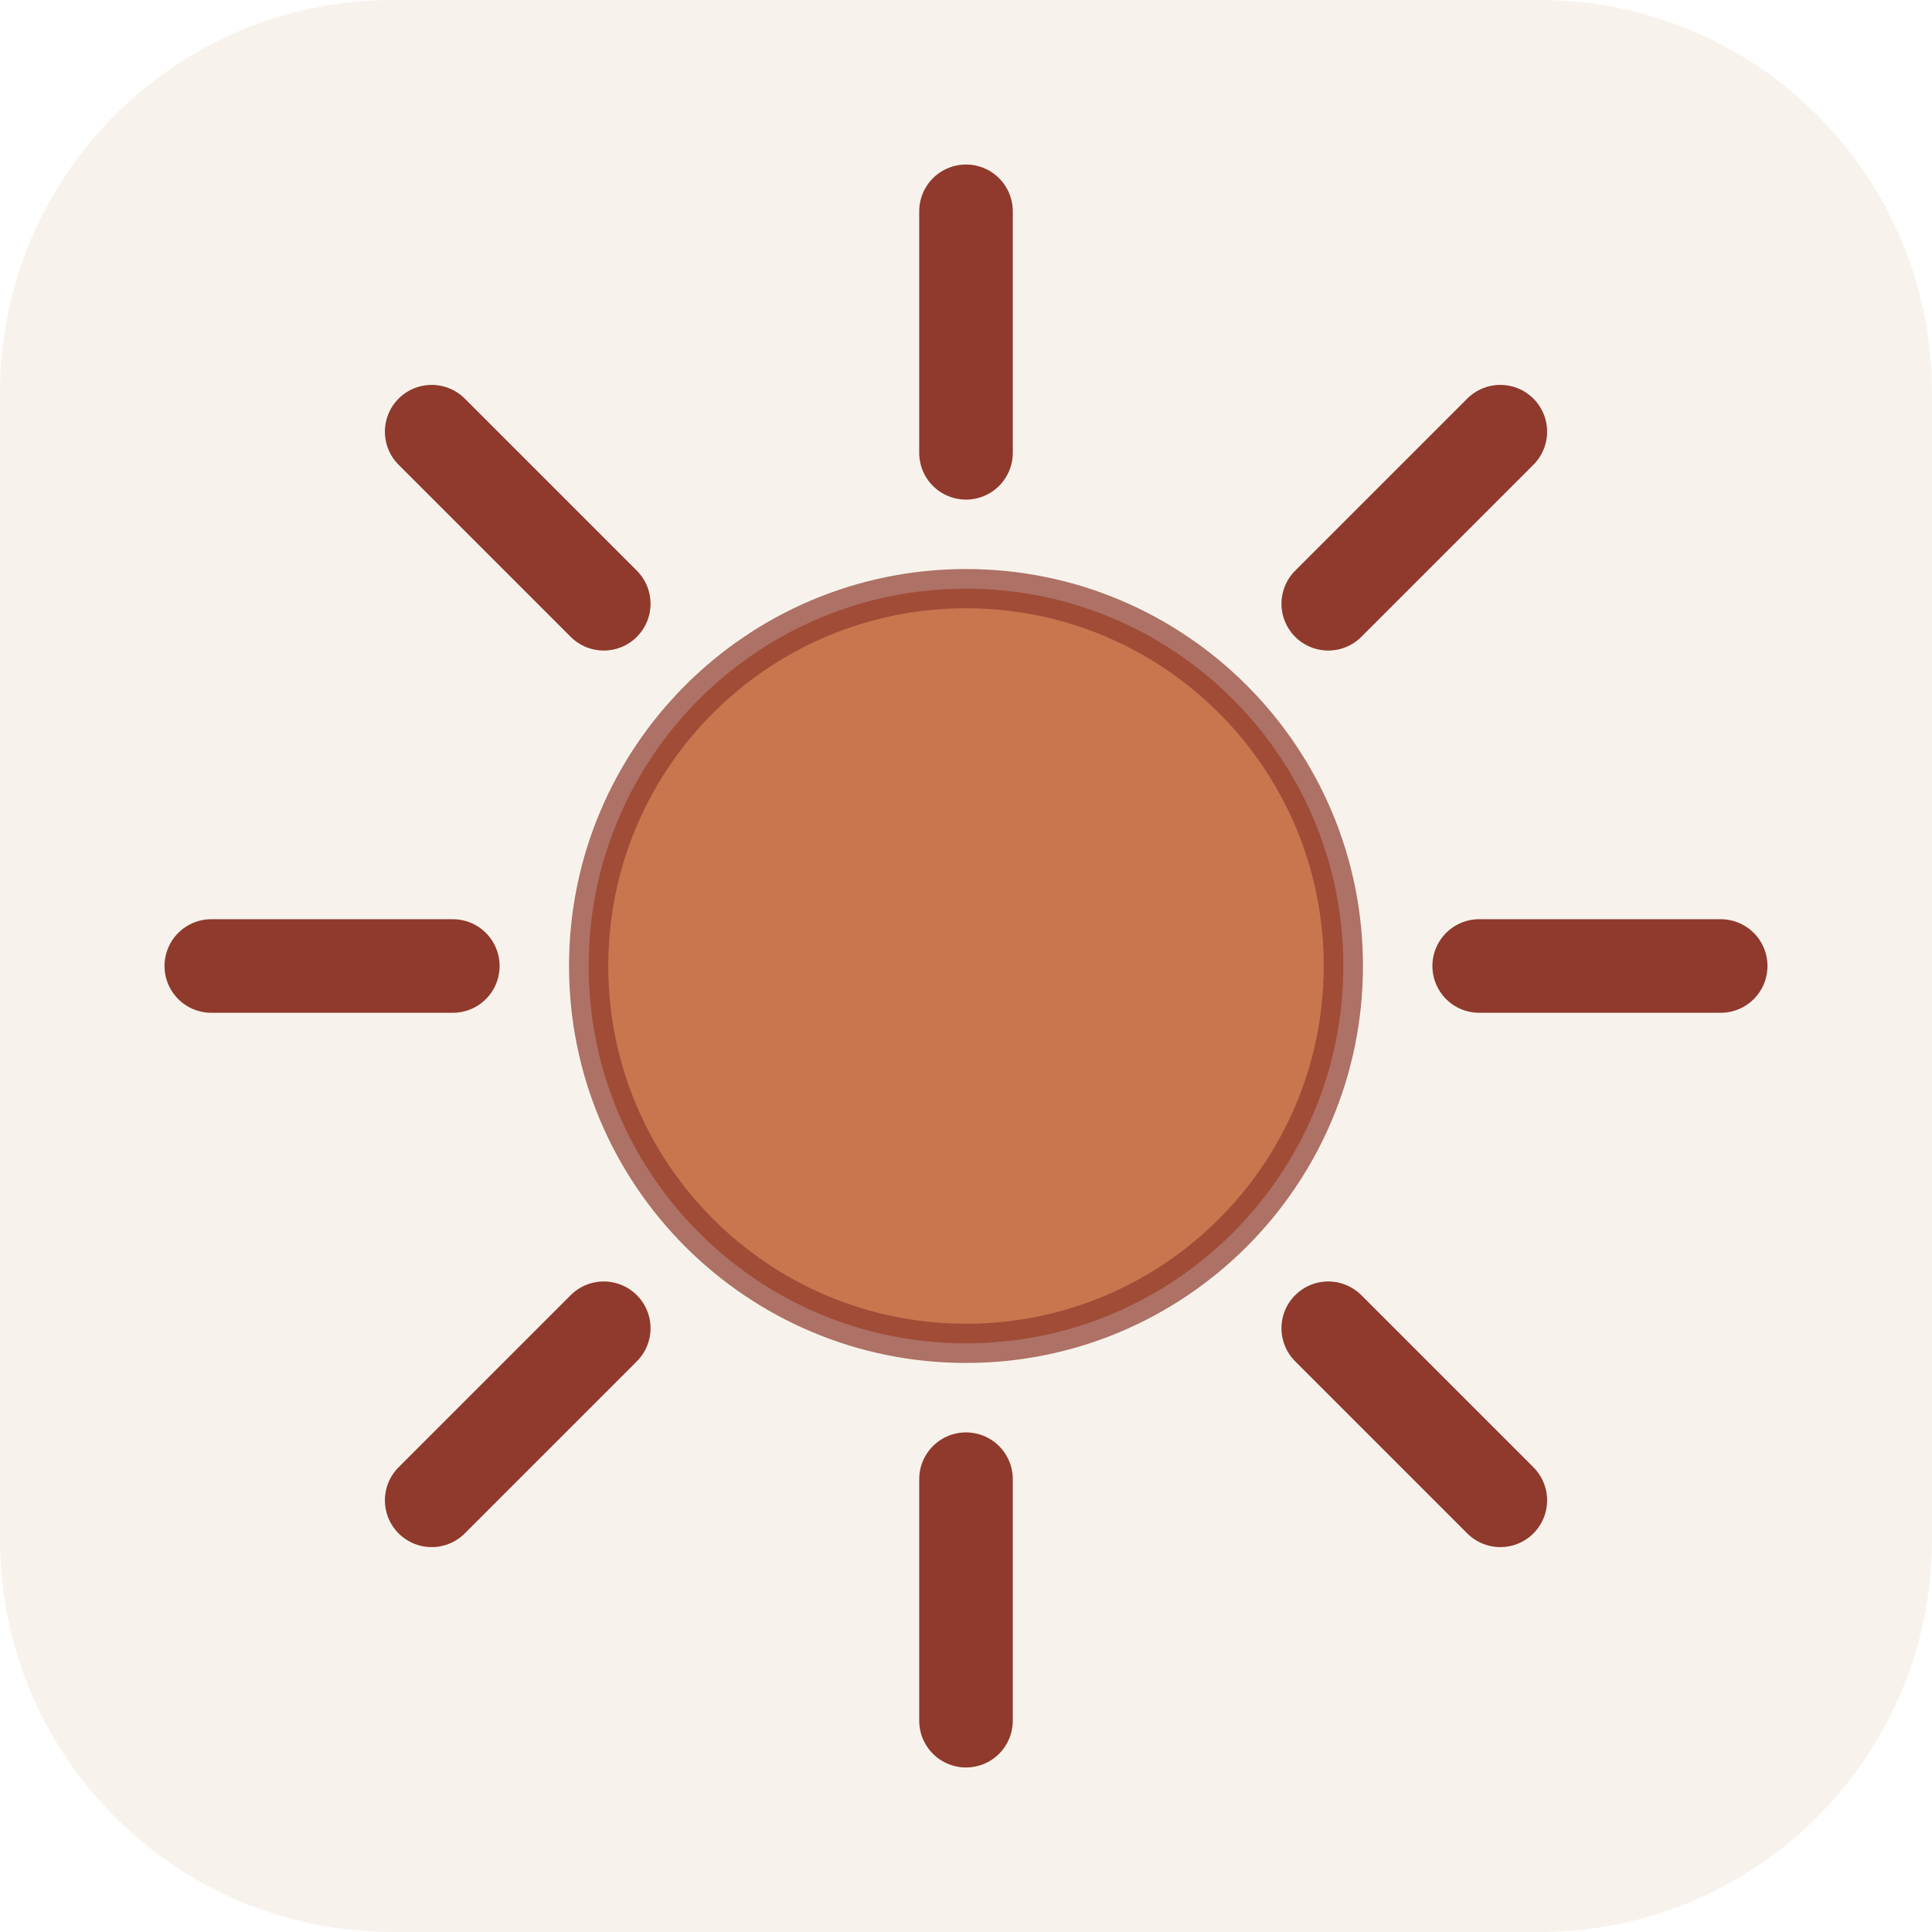
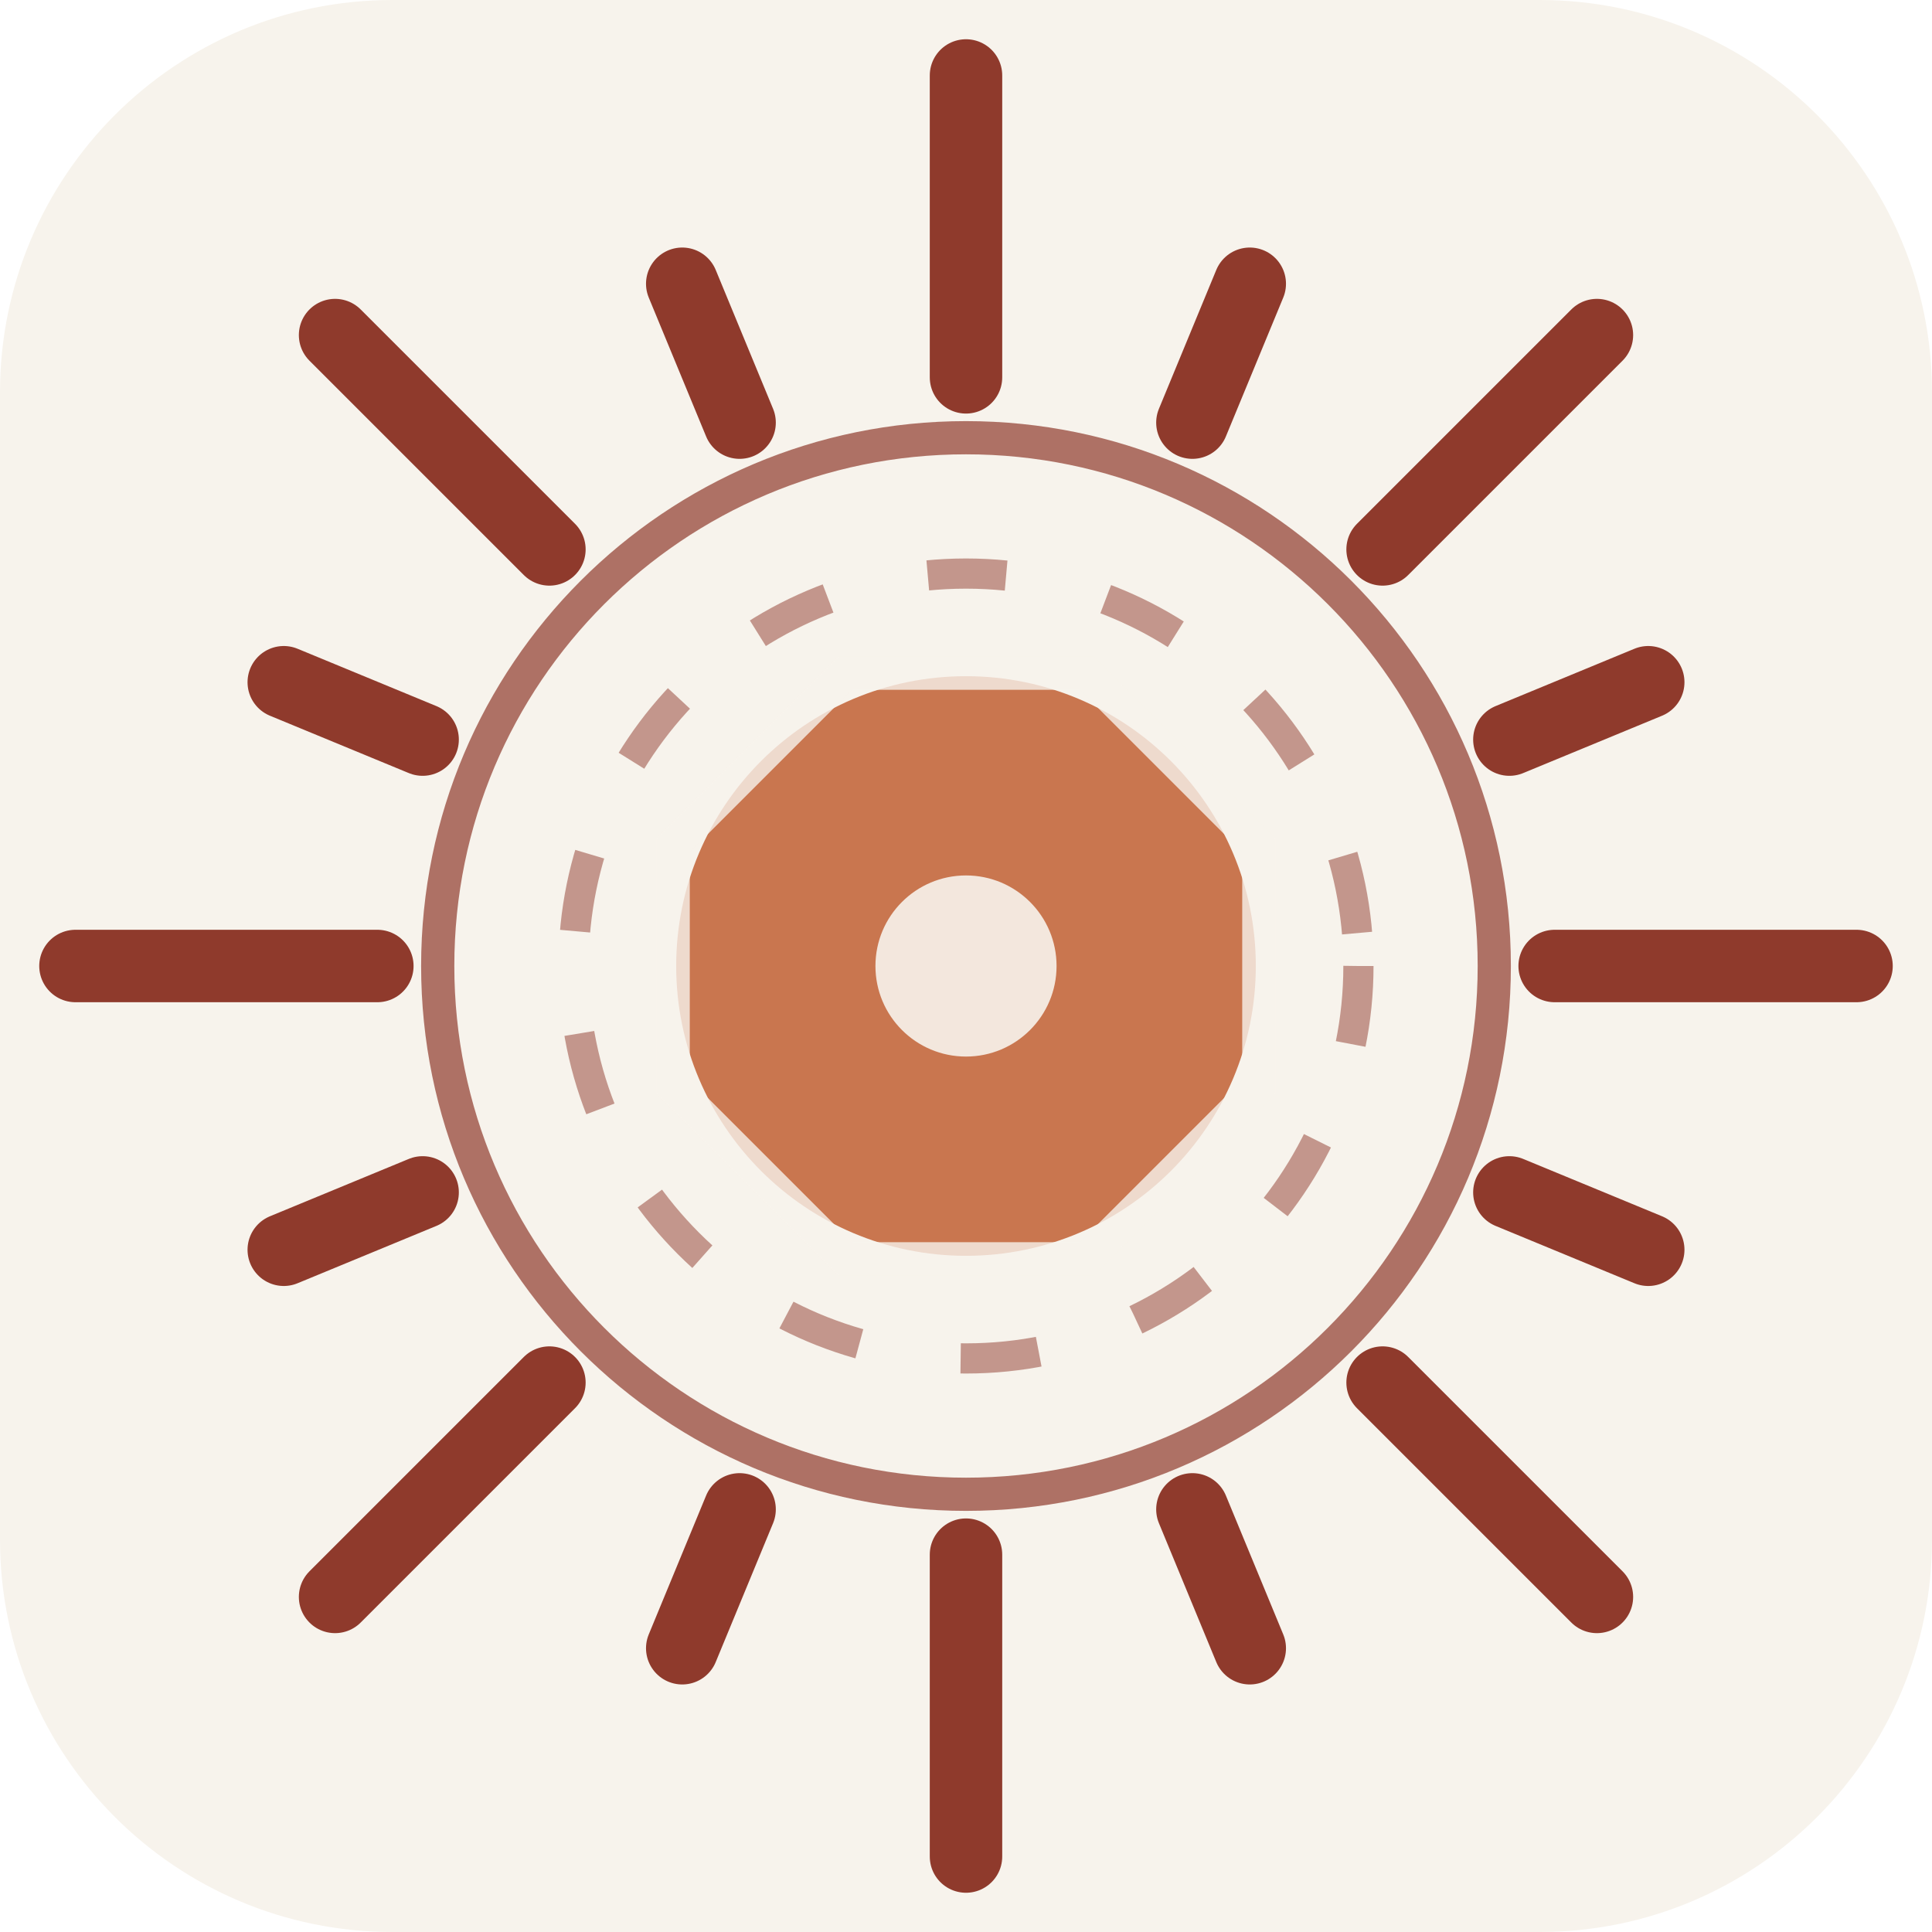
<svg xmlns="http://www.w3.org/2000/svg" viewBox="0 0 64 64" role="img" aria-label="幻想星图会客厅">
  <rect width="64" height="64" rx="13" fill="#f7f3ec" />
-   <g stroke="#8f3a2c" stroke-width="3.1" stroke-linecap="round">
-     <line x1="32" y1="15" x2="32" y2="7" />
-     <line x1="44" y1="20" x2="49.7" y2="14.3" />
-     <line x1="49" y1="32" x2="57" y2="32" />
-     <line x1="44" y1="44" x2="49.7" y2="49.7" />
-     <line x1="32" y1="49" x2="32" y2="57" />
-     <line x1="20" y1="44" x2="14.3" y2="49.7" />
-     <line x1="15" y1="32" x2="7" y2="32" />
-     <line x1="20" y1="20" x2="14.3" y2="14.3" />
+   <g stroke="#8f3a2c" stroke-width="2.4" stroke-linecap="round">
+     <line x1="51.5" y1="32.0" x2="61.5" y2="32.0" />
+     <line x1="50.0" y1="39.5" x2="54.6" y2="41.4" />
+     <line x1="45.8" y1="45.8" x2="52.9" y2="52.9" />
+     <line x1="39.5" y1="50.0" x2="41.4" y2="54.6" />
+     <line x1="32.0" y1="51.5" x2="32.0" y2="61.5" />
+     <line x1="24.5" y1="50.0" x2="22.6" y2="54.6" />
+     <line x1="18.2" y1="45.8" x2="11.1" y2="52.9" />
+     <line x1="14.0" y1="39.5" x2="9.4" y2="41.4" />
+     <line x1="12.5" y1="32.0" x2="2.5" y2="32.0" />
+     <line x1="14.0" y1="24.5" x2="9.4" y2="22.6" />
+     <line x1="18.2" y1="18.2" x2="11.1" y2="11.1" />
+     <line x1="24.5" y1="14.0" x2="22.6" y2="9.4" />
+     <line x1="32.0" y1="12.5" x2="32.0" y2="2.5" />
+     <line x1="39.5" y1="14.0" x2="41.4" y2="9.4" />
+     <line x1="45.8" y1="18.2" x2="52.9" y2="11.1" />
+     <line x1="50.0" y1="24.5" x2="54.6" y2="22.6" />
  </g>
-   <circle cx="32" cy="32" r="12.5" fill="#c9764f" />
-   <circle cx="32" cy="32" r="12.5" fill="none" stroke="#8f3a2c" stroke-width="1.3" opacity=".7" />
+   <circle cx="32" cy="32" r="17.5" fill="none" stroke="#8f3a2c" stroke-width="1.1" opacity=".7" />
+   <circle cx="32" cy="32" r="13" fill="none" stroke="#8f3a2c" stroke-width="1" opacity=".5" stroke-dasharray="2.6 3.4" />
+   <circle cx="32" cy="32" r="9.6" fill="#c9764f" />
+   <polygon points="41.7 36.0 36.0 41.7 28.0 41.7 22.3 36.0 22.3 28.0 28.0 22.3 36.0 22.3 41.7 28.0" fill="none" stroke="#f7f3ec" stroke-width="1.1" opacity=".8" />
+   <circle cx="32" cy="32" r="3" fill="#f7f3ec" opacity=".9" />
</svg>
